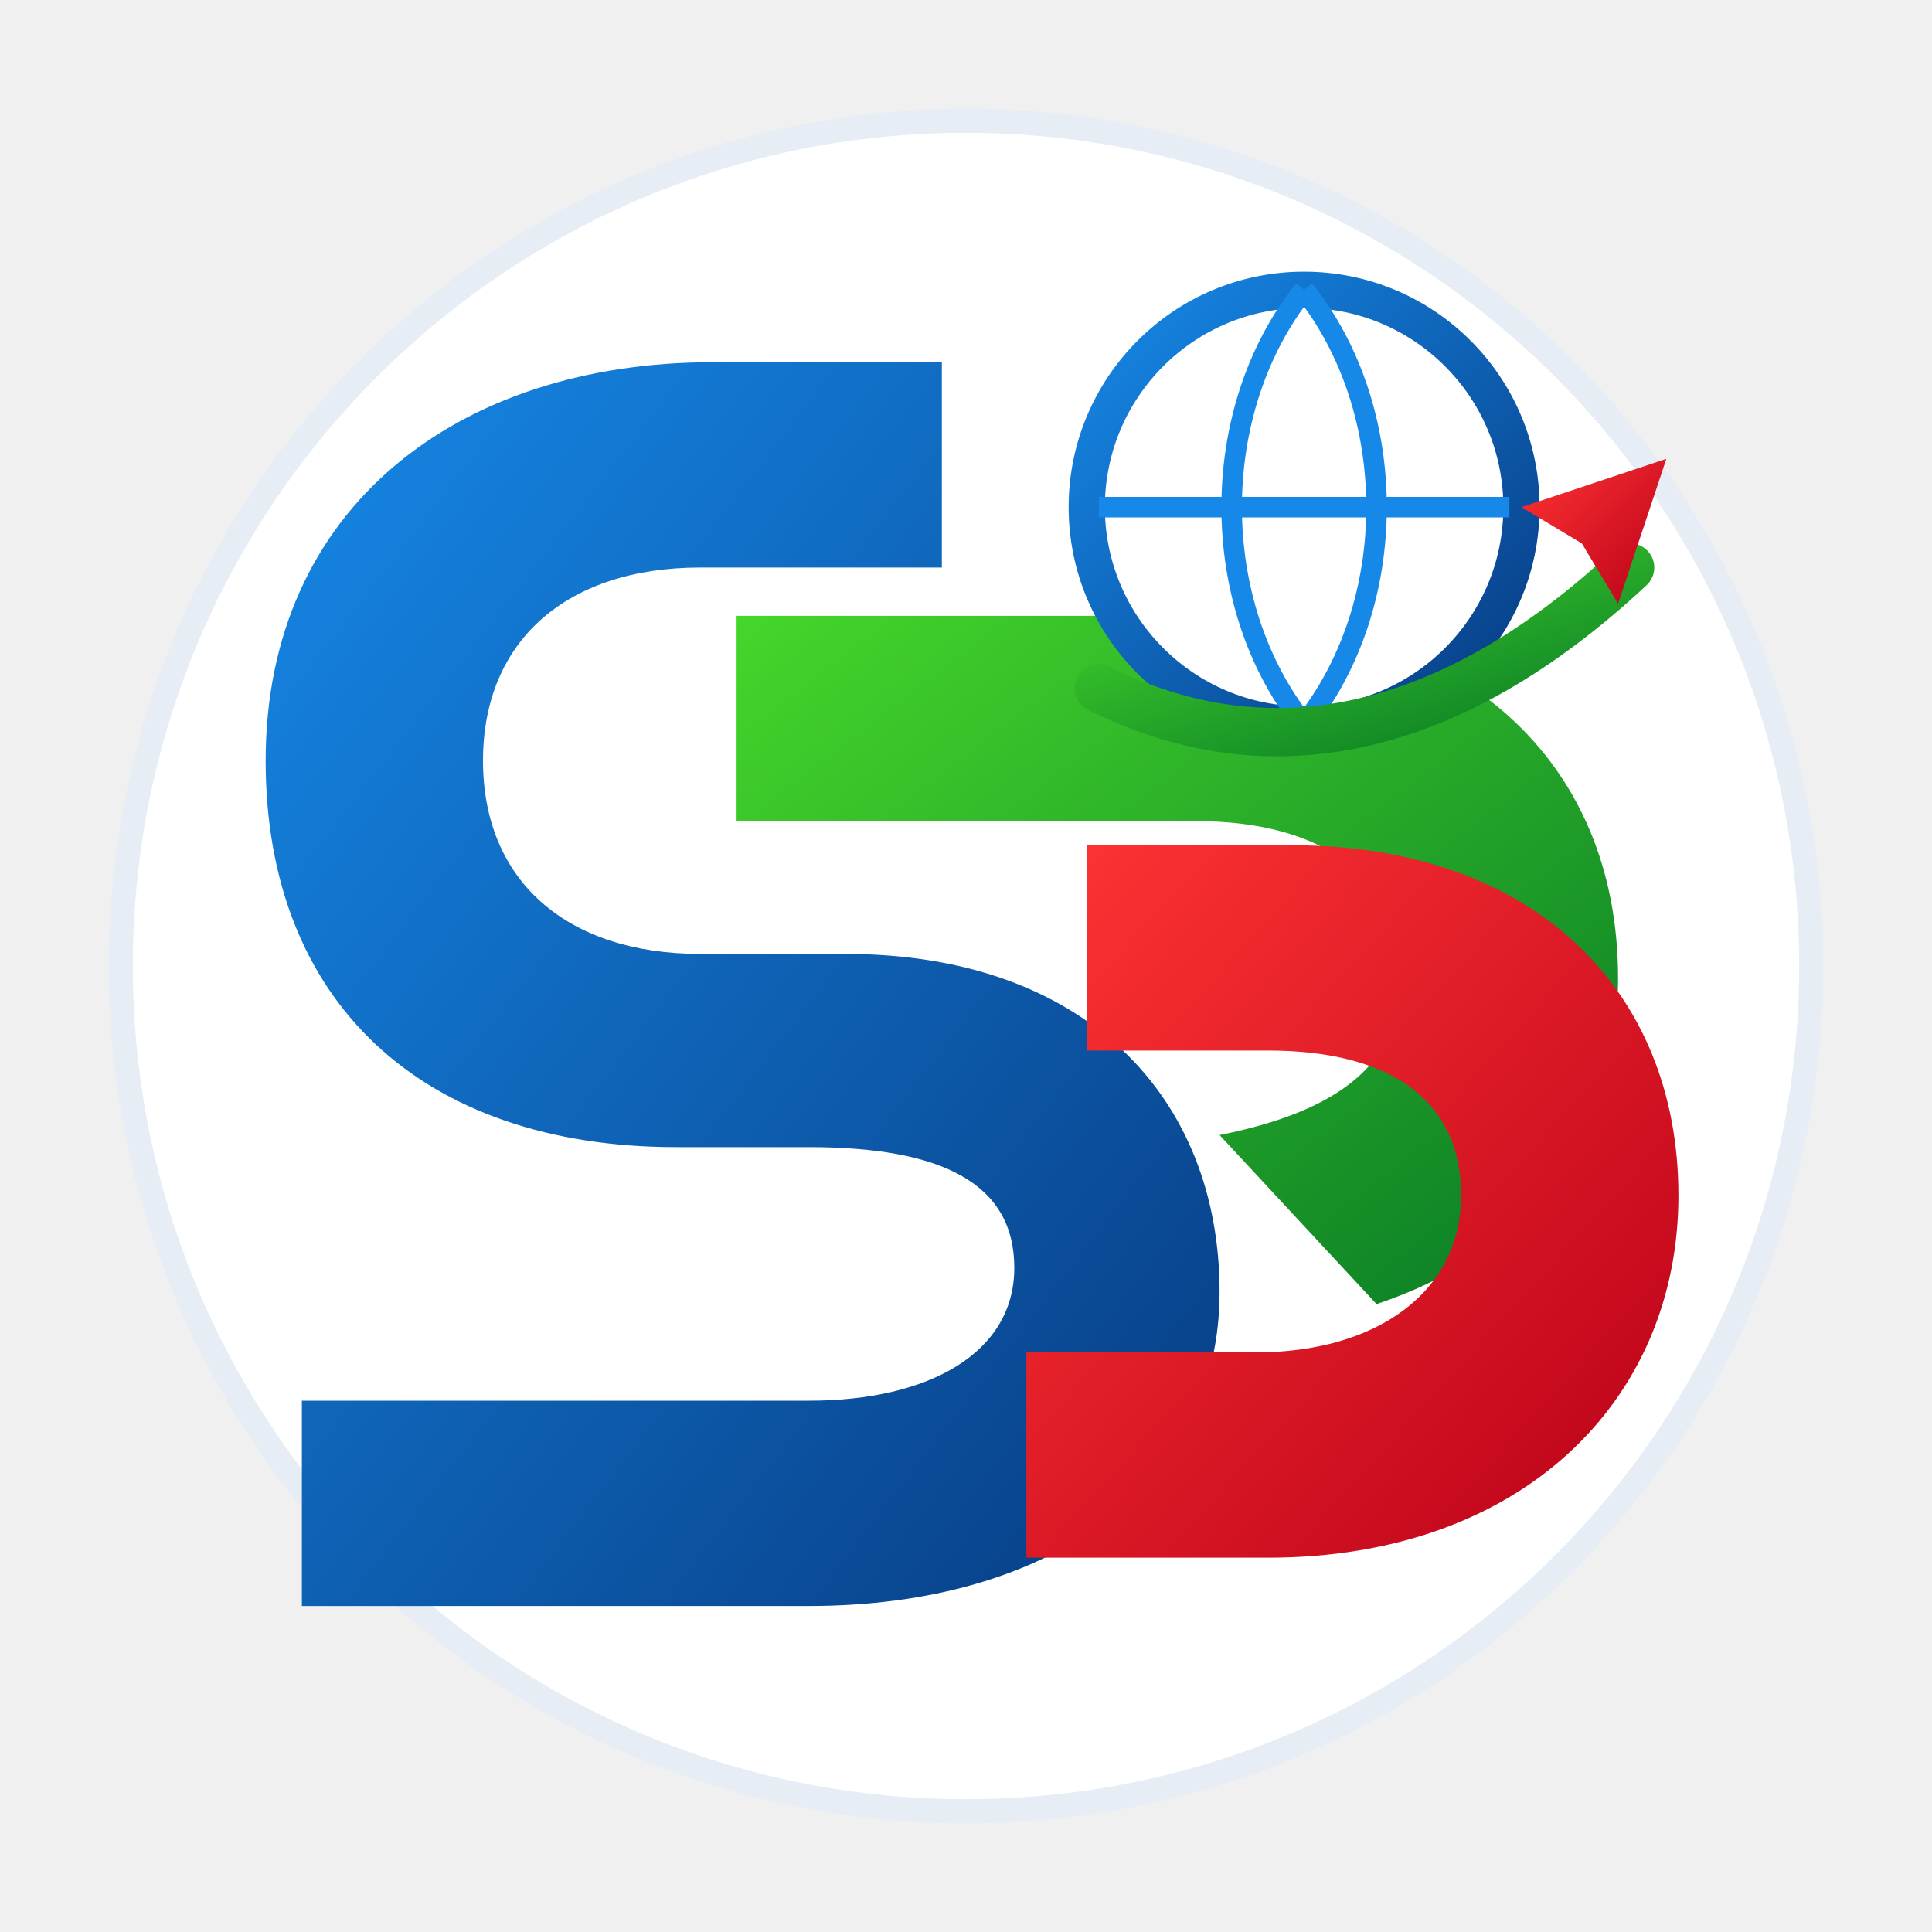
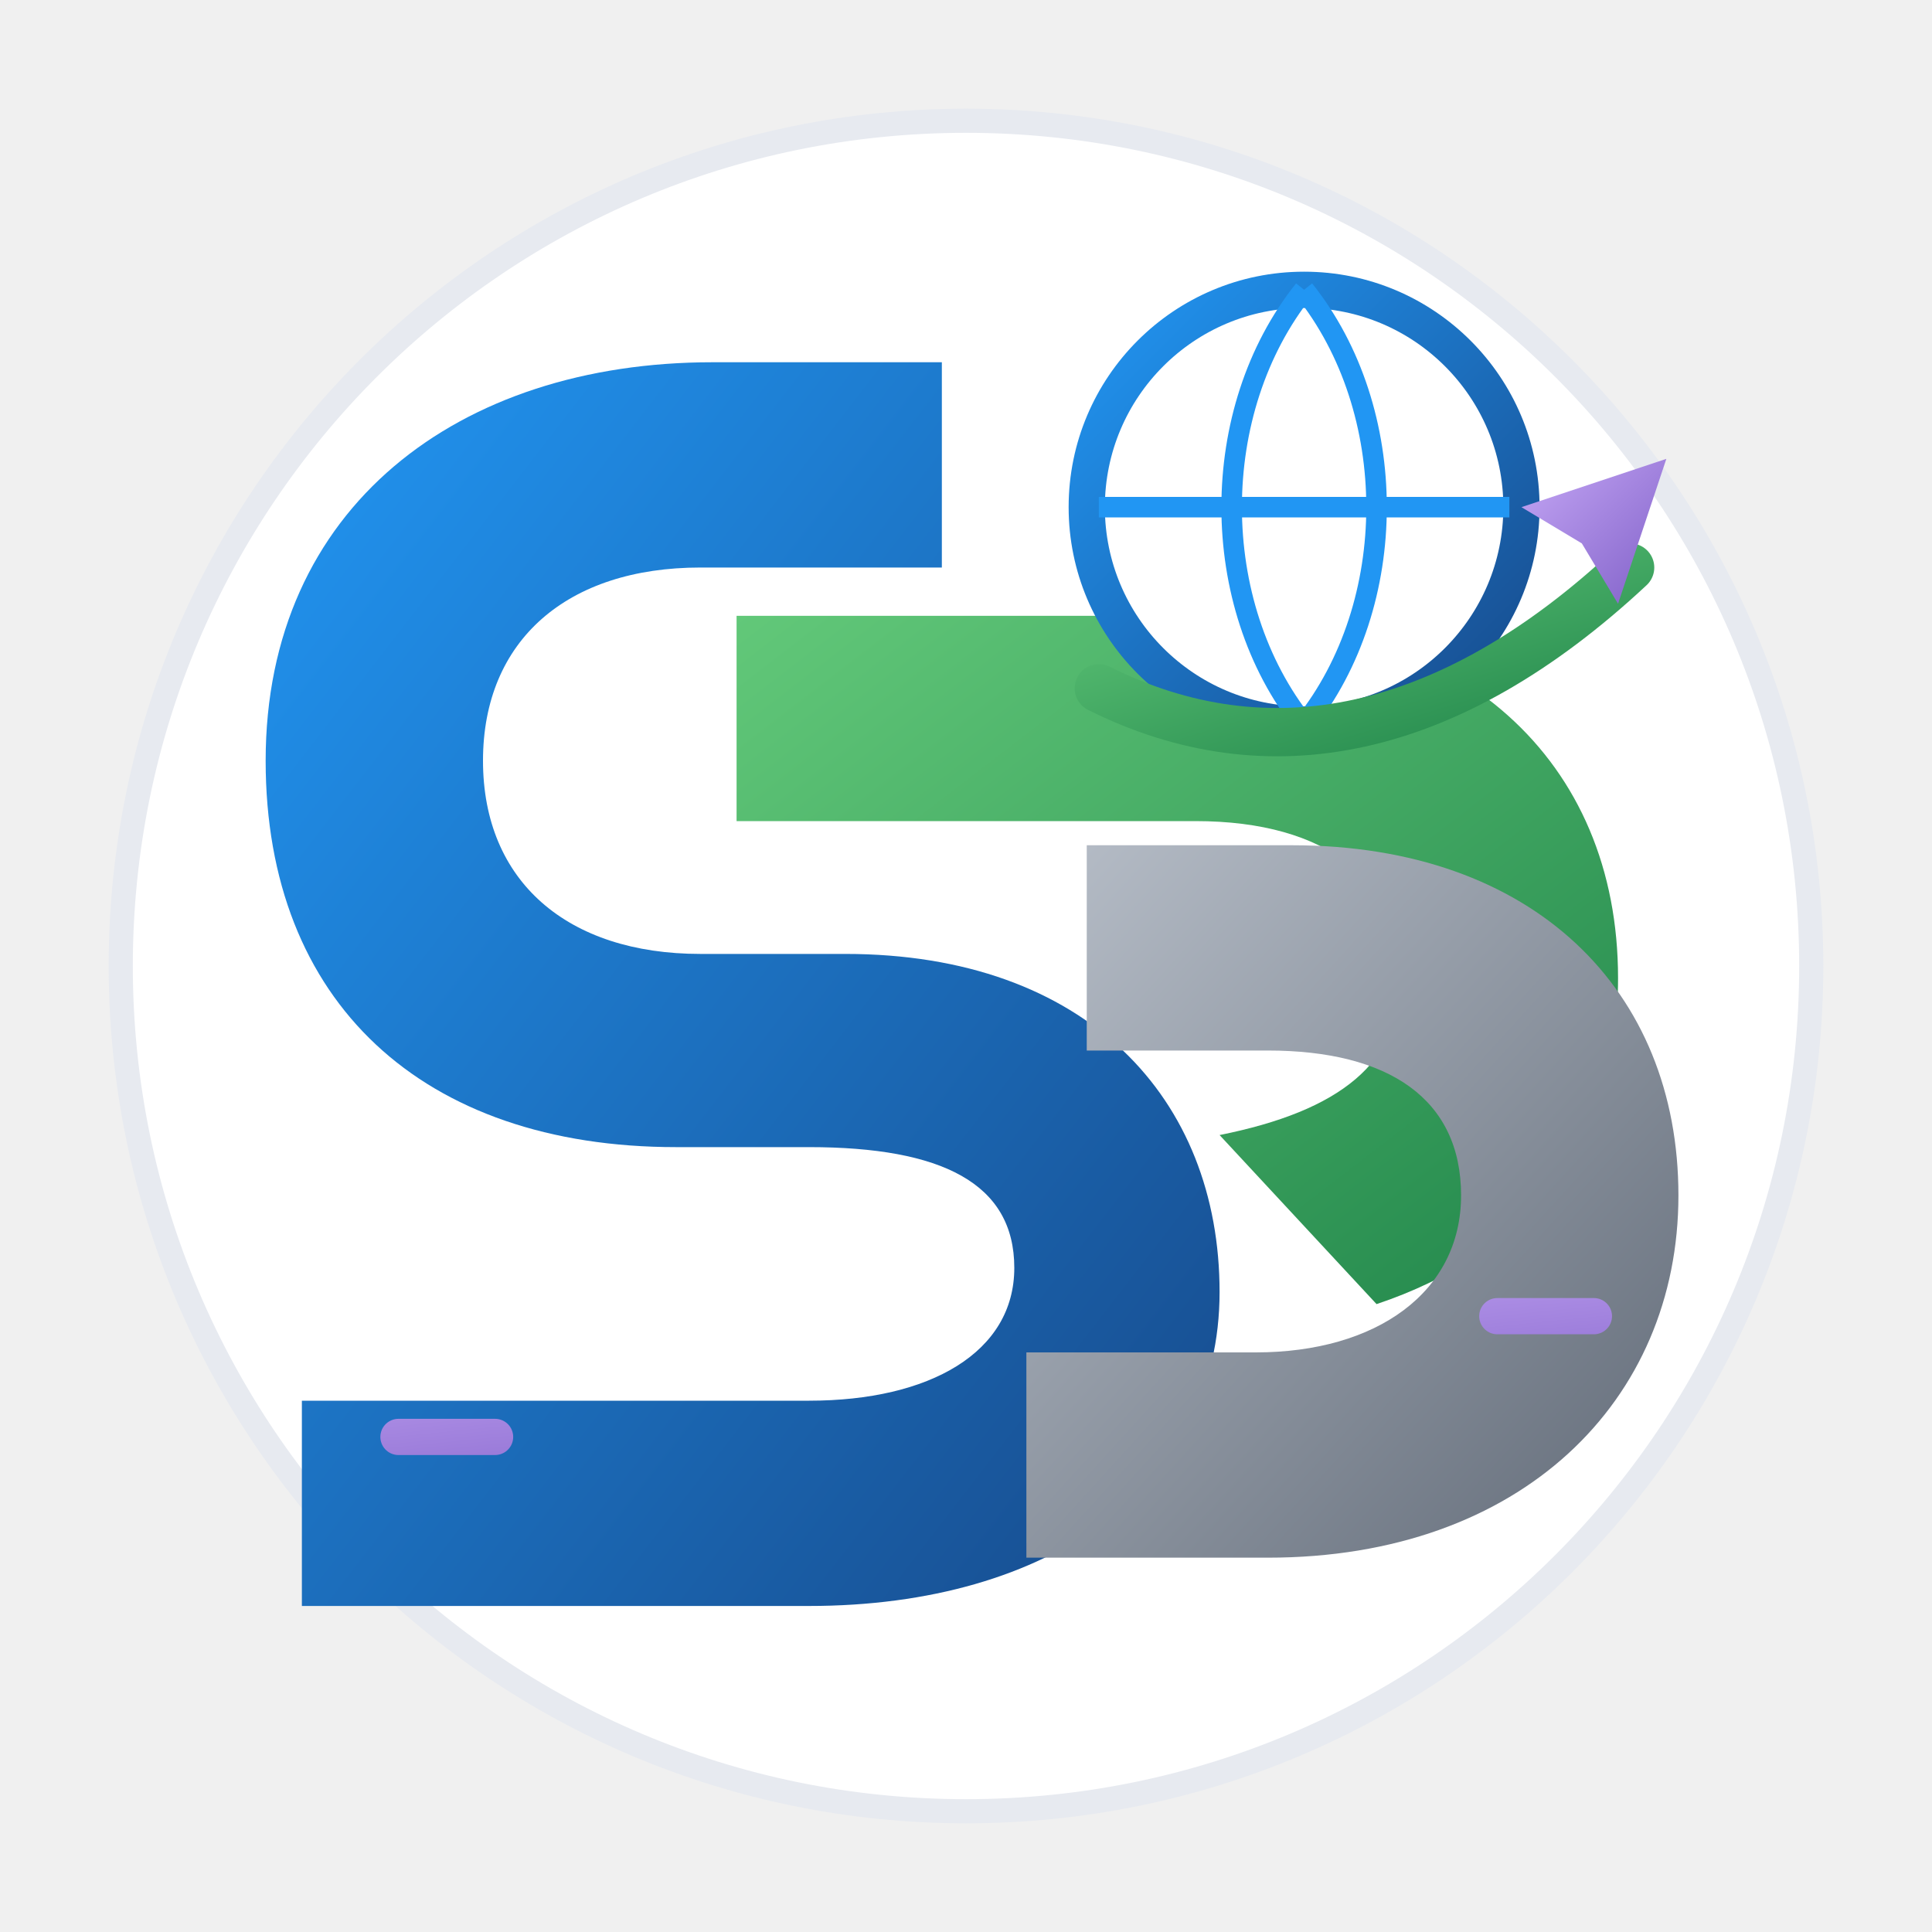
<svg xmlns="http://www.w3.org/2000/svg" viewBox="0 0 160 160" role="img" aria-labelledby="title">
  <defs>
    <linearGradient id="blue" x1="0" y1="0" x2="1" y2="1">
-       <stop stop-color="#1689E8" />
-       <stop offset="1" stop-color="#073B82" />
+       <stop stop-color="#2196F3" />
+       <stop offset="1" stop-color="#174A8B" />
    </linearGradient>
    <linearGradient id="green" x1="0" y1="0" x2="1" y2="1">
-       <stop stop-color="#45D62B" />
-       <stop offset="1" stop-color="#087A26" />
+       <stop stop-color="#62C879" />
+       <stop offset="1" stop-color="#21864B" />
    </linearGradient>
-     <linearGradient id="red" x1="0" y1="0" x2="1" y2="1">
-       <stop stop-color="#FF3434" />
-       <stop offset="1" stop-color="#B90018" />
+     <linearGradient id="grey" x1="0" y1="0" x2="1" y2="1">
+       <stop stop-color="#B7BEC8" />
+       <stop offset="1" stop-color="#626B78" />
+     </linearGradient>
+     <linearGradient id="lavender" x1="0" y1="0" x2="1" y2="1">
+       <stop stop-color="#C5A7F5" />
+       <stop offset="1" stop-color="#8060C8" />
    </linearGradient>
  </defs>
-   <circle cx="80" cy="80" r="70" fill="#FFFFFF" stroke="#E7EDF4" stroke-width="2" />
+   <circle cx="80" cy="80" r="70" fill="#FFFFFF" stroke="#E7EAF0" stroke-width="2" />
  <path d="M22 63C22 42 38 30 59 30h19v17H58c-11 0-18 6-18 16s7 16 18 16h12c20 0 31 12 31 28s-14 26-34 26H25v-17h42c10 0 17-4 17-11s-6-10-17-10H56C35 95 22 83 22 63Z" fill="url(#blue)" />
  <path d="M61 51h39c21 0 34 12 34 30 0 14-8 23-20 27l-13-14c10-2 15-6 15-13 0-8-6-13-17-13H61Z" fill="url(#green)" />
-   <path d="M90 70h17c20 0 32 12 32 29s-13 30-34 30H85v-17h19c10 0 17-5 17-13s-6-12-16-12H90Z" fill="url(#red)" />
+   <path d="M90 70h17c20 0 32 12 32 29s-13 30-34 30H85v-17h19c10 0 17-5 17-13s-6-12-16-12H90Z" fill="url(#grey)" />
  <circle cx="108" cy="42" r="18" fill="#FFFFFF" stroke="url(#blue)" stroke-width="3" />
-   <path d="M91 42h34M108 24c-8 10-8 26 0 36M108 24c8 10 8 26 0 36" stroke="#1689E8" stroke-width="1.7" fill="none" />
+   <path d="M91 42h34M108 24c-8 10-8 26 0 36M108 24c8 10 8 26 0 36" stroke="#2196F3" stroke-width="1.7" fill="none" />
  <path d="M91 57C105 64 120 61 135 47" stroke="url(#green)" stroke-width="4" fill="none" stroke-linecap="round" />
-   <path d="M126 42l12-4-4 12-3-5-5-3Z" fill="url(#red)" />
+   <path d="M126 42l12-4-4 12-3-5-5-3Z" fill="url(#lavender)" />
+   <path d="M33 119l8 0M124 109l8 0" stroke="url(#lavender)" stroke-width="3" stroke-linecap="round" />
</svg>
